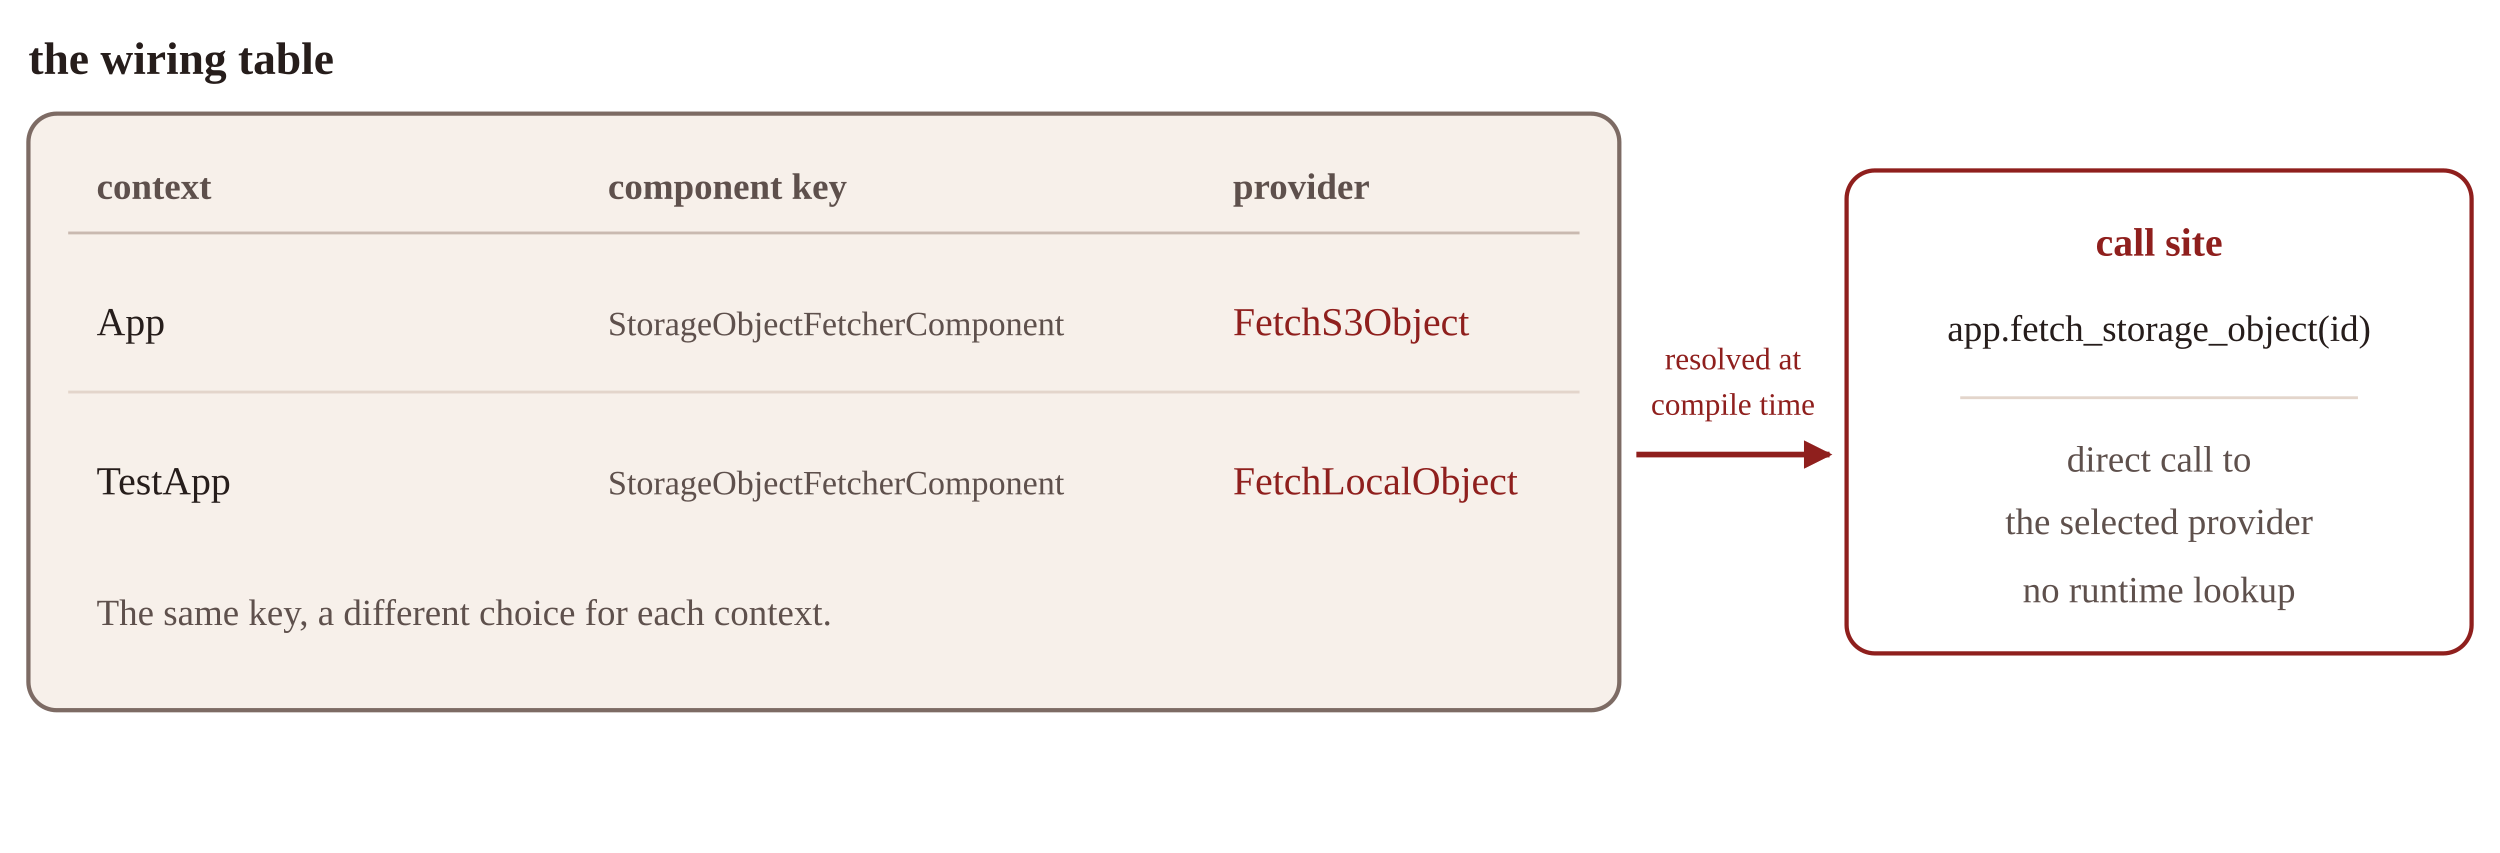
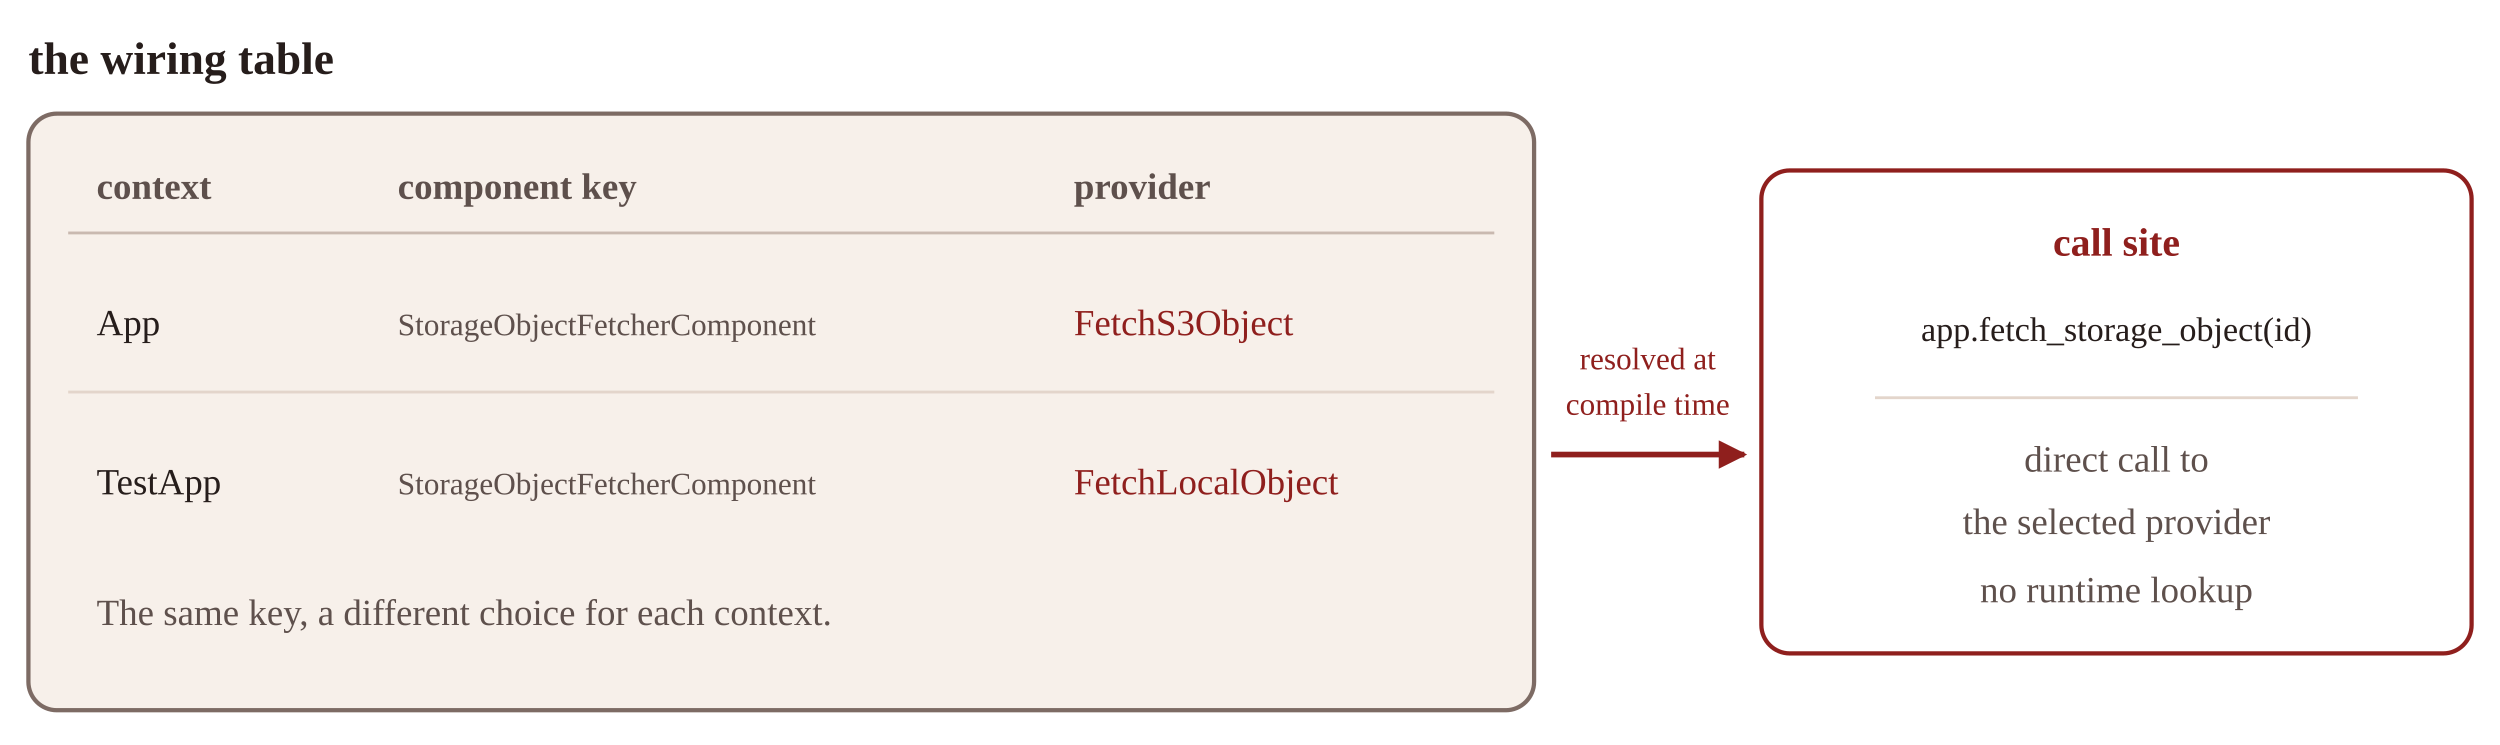
- <svg xmlns="http://www.w3.org/2000/svg" viewBox="0 0 880 300" role="img" aria-labelledby="title desc" style="font-family: var(--ifm-font-family-base, ui-sans-serif, system-ui, -apple-system, Segoe UI, sans-serif)">
+ <svg xmlns="http://www.w3.org/2000/svg" viewBox="0 0 880 262" role="img" aria-labelledby="title desc" style="font-family: var(--ifm-font-family-base, ui-sans-serif, system-ui, -apple-system, Segoe UI, sans-serif)">
  <defs>
    <marker id="arrow" viewBox="0 0 10 10" refX="9" refY="5" markerWidth="5" markerHeight="5" orient="auto-start-reverse">
      <path d="M 0 0 L 10 5 L 0 10 z" style="fill: var(--cgp-link, #8f1f1d)" />
    </marker>
  </defs>
  <text x="10" y="26" font-size="16" font-weight="700" style="fill: var(--cgp-text, #261d1b)">the wiring table</text>
-   <rect x="10" y="40" width="560" height="210" rx="10" stroke-width="1.5" style="fill: var(--cgp-surface, #f7f0ea); stroke: var(--ifm-color-emphasis-600, #7d6b64)" />
+   <rect x="10" y="40" width="530" height="210" rx="10" stroke-width="1.5" style="fill: var(--cgp-surface, #f7f0ea); stroke: var(--ifm-color-emphasis-600, #7d6b64)" />
  <text x="34" y="70" font-size="13" font-weight="600" style="fill: var(--cgp-text-muted, #5e504c)">context</text>
-   <text x="214" y="70" font-size="13" font-weight="600" style="fill: var(--cgp-text-muted, #5e504c)">component key</text>
-   <text x="434" y="70" font-size="13" font-weight="600" style="fill: var(--cgp-text-muted, #5e504c)">provider</text>
-   <path d="M 24 82 L 556 82" stroke-width="1" style="stroke: var(--ifm-color-emphasis-400, #c9b9b0)" />
-   <text x="34" y="118" font-size="14" style="fill: var(--cgp-text, #261d1b)">App</text>
-   <text x="214" y="118" font-size="12" style="fill: var(--cgp-text-muted, #5e504c)">StorageObjectFetcherComponent</text>
-   <text x="434" y="118" font-size="14" style="fill: var(--cgp-link, #8f1f1d)">FetchS3Object</text>
-   <path d="M 24 138 L 556 138" stroke-width="1" style="stroke: var(--cgp-border, #e3d5cb)" />
-   <text x="34" y="174" font-size="14" style="fill: var(--cgp-text, #261d1b)">TestApp</text>
-   <text x="214" y="174" font-size="12" style="fill: var(--cgp-text-muted, #5e504c)">StorageObjectFetcherComponent</text>
-   <text x="434" y="174" font-size="14" style="fill: var(--cgp-link, #8f1f1d)">FetchLocalObject</text>
+   <text x="140" y="70" font-size="13" font-weight="600" style="fill: var(--cgp-text-muted, #5e504c)">component key</text>
+   <text x="378" y="70" font-size="13" font-weight="600" style="fill: var(--cgp-text-muted, #5e504c)">provider</text>
+   <path d="M 24 82 L 526 82" stroke-width="1" style="stroke: var(--ifm-color-emphasis-400, #c9b9b0)" />
+   <g style="font-family: var(--ifm-font-family-monospace, ui-monospace, SFMono-Regular, Menlo, Consolas, monospace)">
+     <text x="34" y="118" font-size="13" style="fill: var(--cgp-text, #261d1b)">App</text>
+     <text x="140" y="118" font-size="11" style="fill: var(--cgp-text-muted, #5e504c)">StorageObjectFetcherComponent</text>
+     <text x="378" y="118" font-size="13" style="fill: var(--cgp-link, #8f1f1d)">FetchS3Object</text>
+     <text x="34" y="174" font-size="13" style="fill: var(--cgp-text, #261d1b)">TestApp</text>
+     <text x="140" y="174" font-size="11" style="fill: var(--cgp-text-muted, #5e504c)">StorageObjectFetcherComponent</text>
+     <text x="378" y="174" font-size="13" style="fill: var(--cgp-link, #8f1f1d)">FetchLocalObject</text>
+   </g>
+   <path d="M 24 138 L 526 138" stroke-width="1" style="stroke: var(--cgp-border, #e3d5cb)" />
  <text x="34" y="220" font-size="13" style="fill: var(--cgp-text-muted, #5e504c)">The same key, a different choice for each context.</text>
-   <path d="M 576 160 L 644 160" stroke-width="2" marker-end="url(#arrow)" style="stroke: var(--cgp-link, #8f1f1d)" />
-   <text x="610" y="130" text-anchor="middle" font-size="11" style="fill: var(--cgp-link, #8f1f1d)">resolved at</text>
-   <text x="610" y="146" text-anchor="middle" font-size="11" style="fill: var(--cgp-link, #8f1f1d)">compile time</text>
-   <rect x="650" y="60" width="220" height="170" rx="10" stroke-width="1.5" style="fill: var(--cgp-surface-raised, #ffffff); stroke: var(--cgp-link, #8f1f1d)" />
-   <text x="760" y="90" text-anchor="middle" font-size="14" font-weight="600" style="fill: var(--cgp-link, #8f1f1d)">call site</text>
-   <text x="760" y="120" text-anchor="middle" font-size="13" style="fill: var(--cgp-text, #261d1b)">app.fetch_storage_object(id)</text>
-   <path d="M 690 140 L 830 140" stroke-width="1" style="stroke: var(--cgp-border, #e3d5cb)" />
-   <text x="760" y="166" text-anchor="middle" font-size="13" style="fill: var(--cgp-text-muted, #5e504c)">direct call to</text>
-   <text x="760" y="188" text-anchor="middle" font-size="13" style="fill: var(--cgp-text-muted, #5e504c)">the selected provider</text>
-   <text x="760" y="212" text-anchor="middle" font-size="13" style="fill: var(--cgp-text-muted, #5e504c)">no runtime lookup</text>
+   <path d="M 546 160 L 614 160" stroke-width="2" marker-end="url(#arrow)" style="stroke: var(--cgp-link, #8f1f1d)" />
+   <text x="580" y="130" text-anchor="middle" font-size="11" style="fill: var(--cgp-link, #8f1f1d)">resolved at</text>
+   <text x="580" y="146" text-anchor="middle" font-size="11" style="fill: var(--cgp-link, #8f1f1d)">compile time</text>
+   <rect x="620" y="60" width="250" height="170" rx="10" stroke-width="1.5" style="fill: var(--cgp-surface-raised, #ffffff); stroke: var(--cgp-link, #8f1f1d)" />
+   <text x="745" y="90" text-anchor="middle" font-size="14" font-weight="600" style="fill: var(--cgp-link, #8f1f1d)">call site</text>
+   <text x="745" y="120" text-anchor="middle" font-size="12" style="fill: var(--cgp-text, #261d1b); font-family: var(--ifm-font-family-monospace, ui-monospace, SFMono-Regular, Menlo, Consolas, monospace)">app.fetch_storage_object(id)</text>
+   <path d="M 660 140 L 830 140" stroke-width="1" style="stroke: var(--cgp-border, #e3d5cb)" />
+   <text x="745" y="166" text-anchor="middle" font-size="13" style="fill: var(--cgp-text-muted, #5e504c)">direct call to</text>
+   <text x="745" y="188" text-anchor="middle" font-size="13" style="fill: var(--cgp-text-muted, #5e504c)">the selected provider</text>
+   <text x="745" y="212" text-anchor="middle" font-size="13" style="fill: var(--cgp-text-muted, #5e504c)">no runtime lookup</text>
</svg>
